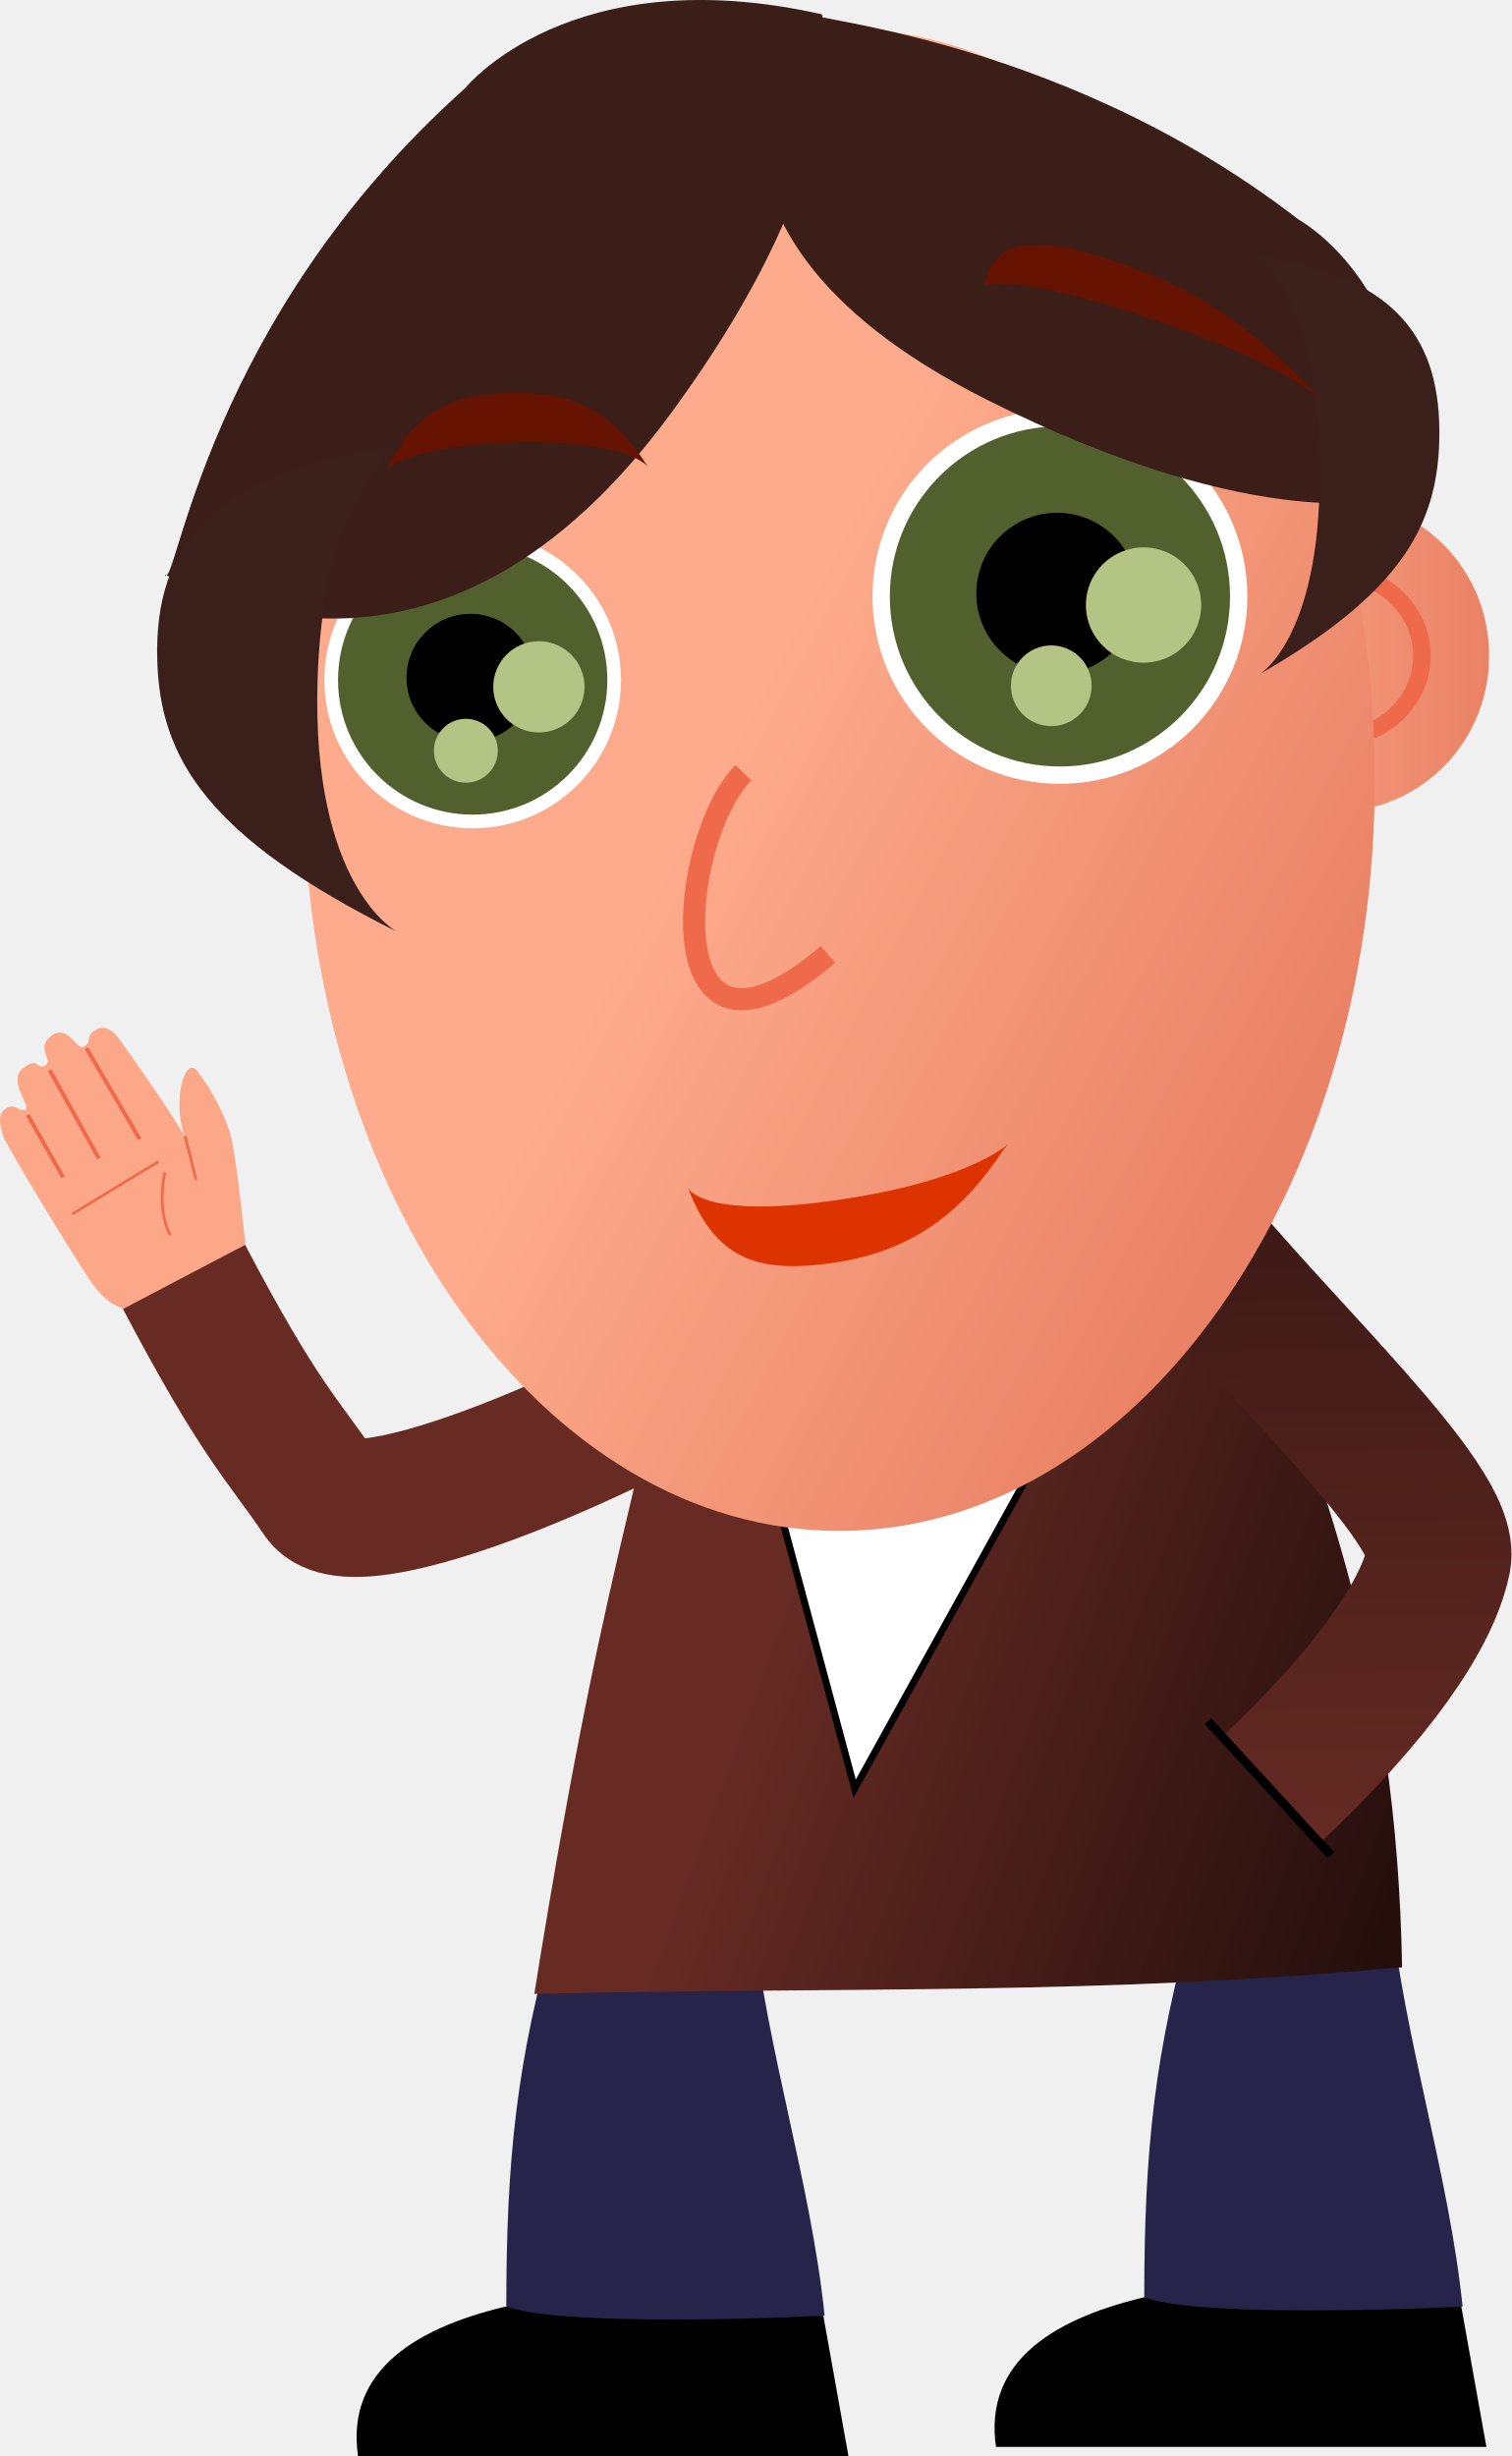
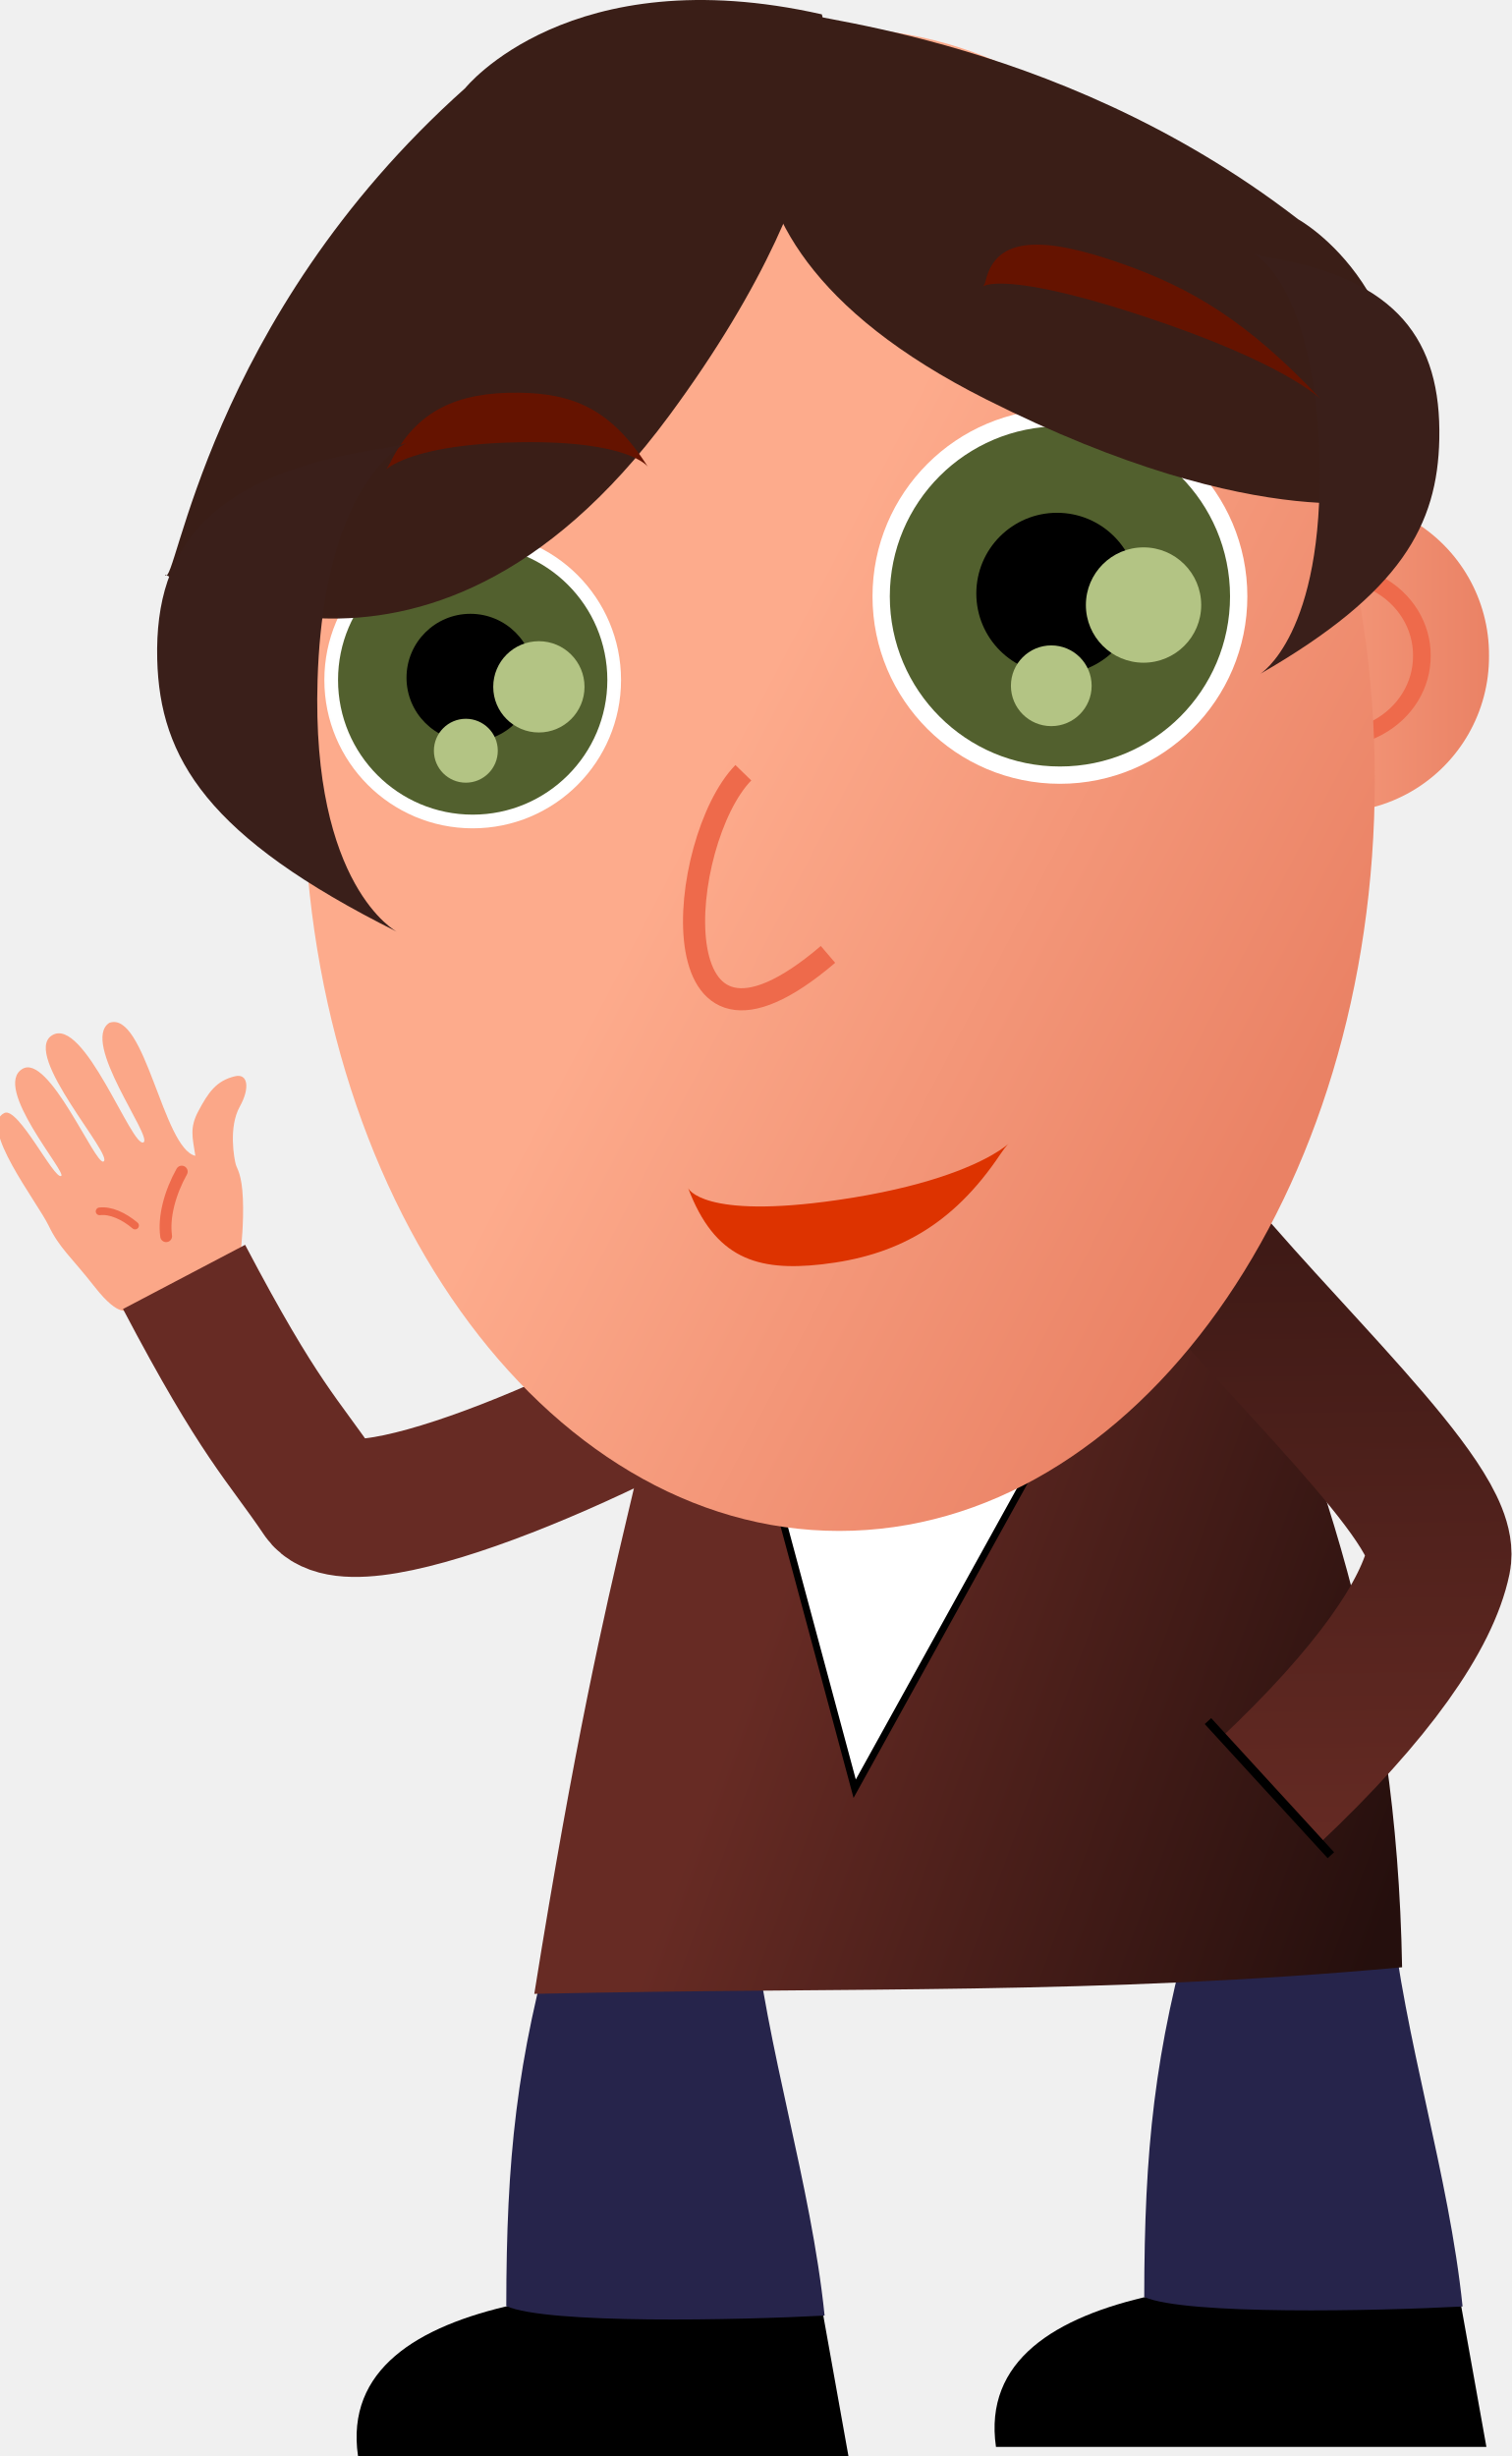
<svg xmlns="http://www.w3.org/2000/svg" xmlns:ns1="http://www.openswatchbook.org/uri/2009/osb" xmlns:xlink="http://www.w3.org/1999/xlink" width="645.939" height="1049.635" id="svg2" version="1.1">
  <defs id="defs4">
    <linearGradient id="linearGradient5382">
      <stop style="stop-color:#672b24;stop-opacity:1;" offset="0" id="stop5384" />
      <stop style="stop-color:#250f0d;stop-opacity:1;" offset="1" id="stop5386" />
    </linearGradient>
    <linearGradient id="linearGradient5289">
      <stop style="stop-color:#eb743a;stop-opacity:1;" offset="0" id="stop5291" />
      <stop style="stop-color:#fba788;stop-opacity:0;" offset="1" id="stop5293" />
    </linearGradient>
    <linearGradient id="linearGradient5227">
      <stop style="stop-color:#fdab8c;stop-opacity:1;" offset="0" id="stop5229" />
      <stop style="stop-color:#ea8265;stop-opacity:1;" offset="1" id="stop5231" />
    </linearGradient>
    <linearGradient id="linearGradient5221" ns1:paint="solid">
      <stop style="stop-color:#000000;stop-opacity:1;" offset="0" id="stop5223" />
    </linearGradient>
    <linearGradient xlink:href="#linearGradient5227" id="linearGradient3091" gradientUnits="userSpaceOnUse" x1="508.102" y1="382.352" x2="552.857" y2="382.352" />
    <linearGradient xlink:href="#linearGradient5227" id="linearGradient3097" gradientUnits="userSpaceOnUse" x1="225.445" y1="500.64" x2="283.31" y2="551.214" />
    <linearGradient xlink:href="#linearGradient5382" id="linearGradient3150" gradientUnits="userSpaceOnUse" x1="416.04" y1="535.299" x2="414.043" y2="385.603" gradientTransform="matrix(2.972793,0,0,2.972793,-641.4031,-786.885)" />
    <linearGradient xlink:href="#linearGradient5382" id="linearGradient3153" gradientUnits="userSpaceOnUse" gradientTransform="matrix(2.716275,0,0,2.972793,-551.0011,-813.8369)" x1="343.146" y1="500.981" x2="441.233" y2="540.268" />
  </defs>
  <g id="layer2" style="display:inline" transform="translate(-44.91592,-1.709422)">
    <g id="g5392" transform="matrix(2.972793,0,0,2.972793,-637.5084,-794.6745)">
      <path id="path5390" d="m 347.171,596.657 c -24.855,-0.776 -69.729,-0.517 -66.15,24.314 l 70.502,0 z" style="fill:#000000;fill-opacity:1;stroke:none" />
      <path id="path5364" d="m 309.594,543.876 c 10.188,-0.363 17.979,-0.146 28.167,-0.51 1.934,18.888 8.402,38.531 10.336,57.419 -12.232,0.653 -39.857,1.261 -45.761,-1.367 0.026,-21.048 1.425,-35.288 7.258,-55.542 z" style="fill:#26244b;fill-opacity:1;stroke:none" />
    </g>
    <g transform="matrix(2.972793,0,0,2.972793,-364.8759,-798.5693)" id="g5396">
      <path style="fill:#000000;fill-opacity:1;stroke:none" d="m 347.171,596.657 c -24.855,-0.776 -69.729,-0.517 -66.15,24.314 l 70.502,0 z" id="path5398" />
      <path style="fill:#26244b;fill-opacity:1;stroke:none" d="m 309.594,543.876 c 10.188,-0.363 17.979,-0.146 28.167,-0.51 1.934,18.888 8.402,38.531 10.336,57.419 -12.232,0.653 -39.857,1.261 -45.761,-1.367 0.026,-21.048 1.425,-35.288 7.258,-55.542 z" id="path5400" />
    </g>
    <g id="g5330" transform="matrix(2.972793,0,0,2.972793,-641.4031,-846.8868)">
      <path transform="translate(-107.9387,-2.632651)" d="m 552.857,382.352 a 22.378,22.378 0 1 1 -44.755,0 22.378,22.378 0 1 1 44.755,0 z" id="path5305" style="fill:url(#linearGradient3091);fill-opacity:1;stroke:none" />
      <path style="fill:none;stroke:#ee6a4b;stroke-width:4.464;stroke-miterlimit:4;stroke-opacity:1;stroke-dasharray:none" id="path5315" d="m 552.857,382.352 a 22.378,22.378 0 1 1 -44.755,0 22.378,22.378 0 1 1 44.755,0 z" transform="matrix(0.5686275,0,0,0.5294118,120.8955,177.2979)" />
    </g>
    <path style="fill:url(#linearGradient3153);fill-opacity:1;stroke:none" d="m 333.959,532.91 89.961,99.048 139.389,-114.631 c 47.452,110.627 78.487,196.548 80.792,325.143 -131.685,12.025 -233.01,8.328 -370.852,11.369 34.382,-214.784 50.955,-220.69 60.711,-320.929 z" id="path5358" />
    <path style="fill:none;stroke:url(#linearGradient3150);stroke-width:61.714;stroke-linecap:butt;stroke-linejoin:miter;stroke-miterlimit:4;stroke-opacity:1;stroke-dasharray:none" d="m 549.269,526.125 c 40.375,50.844 115.341,118.79 110.507,142.081 -4.835,23.291 -27.513,56.872 -72.385,99.112" id="path5402" />
-     <path style="fill:#fba788;fill-opacity:1;stroke:none" d="m 149.805,533.565 c 0,0 -3.972,-38.25 -6.264,-46.477 -2.292,-8.227 -7.531,-18.719 -14.392,-27.758 -5.002,-6.59 -10.983,12.659 -5.214,28.363 -4.156,-8.298 -26.985,-40.566 -28.524,-42.518 -1.539,-1.952 -4.975,-5.58 -8.726,-3.735 -6.144,3.023 -1.898,5.597 -6.003,7.608 -3.218,1.577 -6.498,-9.716 -13.617,-4.807 -7.668,5.287 1.576,10.864 -3.31,13.038 -3.523,1.568 -2.253,-4.402 -9.266,1.253 -6.389,5.152 3.898,16.038 1.299,17.355 -3.046,1.543 -4.814,-4.029 -9.468,0.542 -2.518,2.473 -1.123,7.728 0.096,11.231 1.22,3.503 32.17,55.098 39.167,64.279 6.997,9.18 14.082,9.388 14.082,9.388 z" id="path5410" />
-     <path style="fill:none;stroke:#ee6a4b;stroke-width:1.694px;stroke-linecap:butt;stroke-linejoin:miter;stroke-opacity:1" d="m 81.847,449.655 22.762,38.905" id="path5412" />
-     <path style="fill:none;stroke:#ee6a4b;stroke-width:1.694px;stroke-linecap:butt;stroke-linejoin:miter;stroke-opacity:1" d="m 56.742,478.187 15.129,26.651" id="path5416" />
-     <path id="path5418" d="m 124.041,487.262 4.659,18.634" style="fill:none;stroke:#ee6a4b;stroke-width:1.153px;stroke-linecap:butt;stroke-linejoin:miter;stroke-opacity:1" />
-     <path style="fill:none;stroke:#ee6a4b;stroke-width:1.153px;stroke-linecap:butt;stroke-linejoin:miter;stroke-opacity:1" d="M 112.638,498.121 75.753,520.568" id="path5422" />
-     <path id="path5426" d="m 115.34,502.697 c -1.972,9.751 -1.422,20.034 2.376,26.856" style="fill:none;stroke:#ee6a4b;stroke-width:1.153px;stroke-linecap:butt;stroke-linejoin:miter;stroke-opacity:1" />
+     <path style="fill:#fba788;fill-opacity:1;stroke:none" d="m 147.928,535.208 c 0,0 1.237,-10.853 0.779,-21.327 -0.458,-10.473 -2.479,-12.531 -3.052,-14.588 -0.573,-2.057 -3.239,-15.758 1.752,-24.684 4.302,-7.694 3.608,-14.27 -2.061,-12.932 -8.003,1.89 -11.425,6.932 -15.683,14.946 -3.759,7.076 -2.508,11.081 -1.267,19.05 -13.786,-3.102 -21.544,-62.364 -36.78,-56.815 -12.349,8.13 18.547,48.638 14.652,51.03 -4.861,2.985 -25.51,-54.436 -39.201,-45.647 -12.908,8.286 26.925,51.704 22.039,53.878 -3.523,1.568 -23.347,-46.346 -34.615,-39.587 -13,7.799 19.154,44.438 16.555,45.755 -3.046,1.543 -18.381,-29.757 -24.255,-26.92 -11.437,5.524 14.133,38.24 18.873,48.081 4.74,9.84 9.403,13.085 19.921,26.49 10.518,13.405 14.082,9.388 14.082,9.388 z" id="path5410" />
+     <path id="path5426" d="m 122.587,502.423 c -4.966,8.905 -7.842,19.333 -6.667,27.604" style="fill:none;stroke:#ee6a4b;stroke-width:5.052;stroke-linecap:round;stroke-linejoin:round;stroke-miterlimit:4;stroke-opacity:1;stroke-dasharray:none" />
    <path id="path5404" d="m 123.568,547.434 c 32.49,61.813 42.239,69.406 58.603,93.695 14.363,21.319 132.026,-29.19 194.552,-70.853" style="fill:none;stroke:#672b24;stroke-width:58.953;stroke-linecap:butt;stroke-linejoin:miter;stroke-miterlimit:4;stroke-opacity:1;stroke-dasharray:none" />
    <path style="fill:#ffffff;fill-opacity:1;stroke:#000000;stroke-width:2.973px;stroke-linecap:butt;stroke-linejoin:miter;stroke-opacity:1" d="M 361.839,586.378 520.348,567.048 410.165,766.15 z" id="path5428" />
    <path style="fill:url(#linearGradient3097);fill-opacity:1;fill-rule:evenodd;stroke:none" id="path3755" d="m 313.5,501.362 a 71.5,60 0 1 1 -143,0 71.5,60 0 1 1 143,0 z" transform="matrix(3.201469,0,0,5.351026,-371.2221,-2347.868)" />
    <g id="g5260" transform="matrix(2.464361,0,0,2.464361,-469.3838,-612.9868)">
      <path transform="translate(-117,-113)" d="m 542,465.862 a 32.5,32.5 0 1 1 -65,0 32.5,32.5 0 1 1 65,0 z" id="path5246" style="fill:#ffffff;fill-opacity:1;stroke:none" />
      <path style="fill:#52602e;fill-opacity:1;stroke:none" id="path5250" d="m 542,465.862 a 32.5,32.5 0 1 1 -65,0 32.5,32.5 0 1 1 65,0 z" transform="matrix(0.9076923,0,0,0.9076923,-69.96923,-69.99734)" />
      <path transform="matrix(0.4307692,0,0,0.4307692,172.5231,151.6831)" d="m 542,465.862 a 32.5,32.5 0 1 1 -65,0 32.5,32.5 0 1 1 65,0 z" id="path5252" style="fill:#000000;fill-opacity:1;stroke:none" />
      <path transform="matrix(0.3076923,0,0,0.3076923,250.2308,211.02)" d="m 542,465.862 a 32.5,32.5 0 1 1 -65,0 32.5,32.5 0 1 1 65,0 z" id="path5256" style="fill:#b3c484;fill-opacity:1;stroke:none" />
      <path style="fill:#b3c484;fill-opacity:1;stroke:none" id="path5258" d="m 542,465.862 a 32.5,32.5 0 1 1 -65,0 32.5,32.5 0 1 1 65,0 z" transform="matrix(0.2153846,0,0,0.2153846,281.2615,268.0226)" />
    </g>
    <path style="fill:#3a1e17;fill-opacity:1;stroke:none" d="m 383.103,5.5 c -6.071,4.039 110.418,7.877 216.606,89.939 0,0 58.869,32.224 42.209,118.984 0,0 -57.02,17.651 -175.663,-42.087 C 315.08,96.22 386.752,3.073 383.103,5.5 z" id="path5299" />
    <g id="g5267" transform="matrix(1.950585,0,0,1.950585,-518.6823,-395.9642)" style="stroke:#000000;stroke-opacity:0.004">
      <path style="fill:#ffffff;fill-opacity:1;stroke:#000000;stroke-opacity:0.004" id="path5269" d="m 542,465.862 a 32.5,32.5 0 1 1 -65,0 32.5,32.5 0 1 1 65,0 z" transform="translate(-117,-113)" />
      <path transform="matrix(0.9076923,0,0,0.9076923,-69.96923,-69.99734)" d="m 542,465.862 a 32.5,32.5 0 1 1 -65,0 32.5,32.5 0 1 1 65,0 z" id="path5271" style="fill:#52602e;fill-opacity:1;stroke:#000000;stroke-opacity:0.004" />
      <path style="fill:#000000;fill-opacity:1;stroke:#000000;stroke-opacity:0.004" id="path5273" d="m 542,465.862 a 32.5,32.5 0 1 1 -65,0 32.5,32.5 0 1 1 65,0 z" transform="matrix(0.4307692,0,0,0.4307692,172.5231,151.6831)" />
      <path style="fill:#b3c484;fill-opacity:1;stroke:#000000;stroke-opacity:0.004" id="path5275" d="m 542,465.862 a 32.5,32.5 0 1 1 -65,0 32.5,32.5 0 1 1 65,0 z" transform="matrix(0.3076923,0,0,0.3076923,250.2308,211.02)" />
      <path transform="matrix(0.2153846,0,0,0.2153846,281.2615,268.0226)" d="m 542,465.862 a 32.5,32.5 0 1 1 -65,0 32.5,32.5 0 1 1 65,0 z" id="path5277" style="fill:#b3c484;fill-opacity:1;stroke:#000000;stroke-opacity:0.004" />
    </g>
    <path id="path5303" d="m 115.491,247.486 c 4.645,6.414 17.669,-109.445 128.218,-208.094 0,0 44.619,-55.866 152.418,-31.554 0,0 18.155,58.443 -65.231,171.496 -106.249,144.049 -218.196,64.297 -215.405,68.152 z" style="fill:#3a1e17;fill-opacity:1;stroke:none" />
    <path style="fill:#651300;fill-opacity:1;stroke:none" d="m 211.756,199.299 c 11.036,-22.29 28.85,-30.124 55.072,-29.753 22.617,0.32 39.131,6.65 54.926,31.637 0,0 -7.692,-11.295 -55.072,-10.46 -60.371,1.063 -60.247,19.325 -54.926,8.577 z" id="path5279" />
    <path id="path5281" d="m 588.025,111.813 c 53.923,9.434 72.875,35.198 71.979,77.576 -0.773,36.553 -16.088,65.522 -76.535,100.318 0,0 27.324,-16.618 25.306,-92.628 -2.571,-96.851 -46.752,-89.815 -20.749,-85.266 z" style="fill:#3a1f1a;fill-opacity:1;stroke:none" />
    <path style="fill:#dd3300;fill-opacity:1;stroke:none" d="m 472.414,494.996 c -20.497,30.624 -44.68,43.533 -76.509,47.089 -27.454,3.067 -45.57,-2.605 -56.908,-32.598 0,0 5.798,13.473 63.787,5.095 73.888,-10.674 79.515,-34.354 69.631,-19.587 z" id="path5285" />
    <path style="fill:#651300;fill-opacity:1;stroke:none" d="m 466.159,121.611 c 4.47,-18.803 24.084,-19.236 58.197,-7.221 29.423,10.363 53.591,24.411 85.045,57.972 0,0 -14.933,-15.415 -75.908,-35.526 -77.694,-25.626 -69.489,-6.158 -67.334,-15.225 z" id="path5297" />
    <path style="fill:#3a1f1a;fill-opacity:1;stroke:none" d="m 208.381,193.361 c -72.124,10.953 -97.474,40.864 -96.275,90.064 1.034,42.436 21.518,76.069 102.369,116.465 0,0 -36.546,-19.293 -33.847,-107.538 3.439,-112.44 62.532,-104.273 27.753,-98.991 z" id="path5406" />
    <path style="fill:none;stroke:#000000;stroke-width:3.746px;stroke-linecap:butt;stroke-linejoin:miter;stroke-opacity:1" d="m 561.136,737.264 52.534,57.318" id="path5408" />
    <path id="path5956" d="m 362.585,331.955 c -28.261,29.021 -38.234,141.17 36.176,77.644" style="fill:none;stroke:#ee6a4b;stroke-width:9.452px;stroke-linecap:butt;stroke-linejoin:miter;stroke-opacity:1" />
-     <path id="path3189" d="m 66.141,459.025 21.039,37.826" style="fill:none;stroke:#ee6a4b;stroke-width:1.694px;stroke-linecap:butt;stroke-linejoin:miter;stroke-opacity:1" />
+     <path style="fill:none;stroke:#ee6a4b;stroke-width:3.278;stroke-linecap:round;stroke-linejoin:round;stroke-miterlimit:4;stroke-opacity:1;stroke-dasharray:none" d="M 102.641,525.481 C 97.826,521.396 92.108,518.832 87.476,519.41" id="path3978" />
  </g>
</svg>
